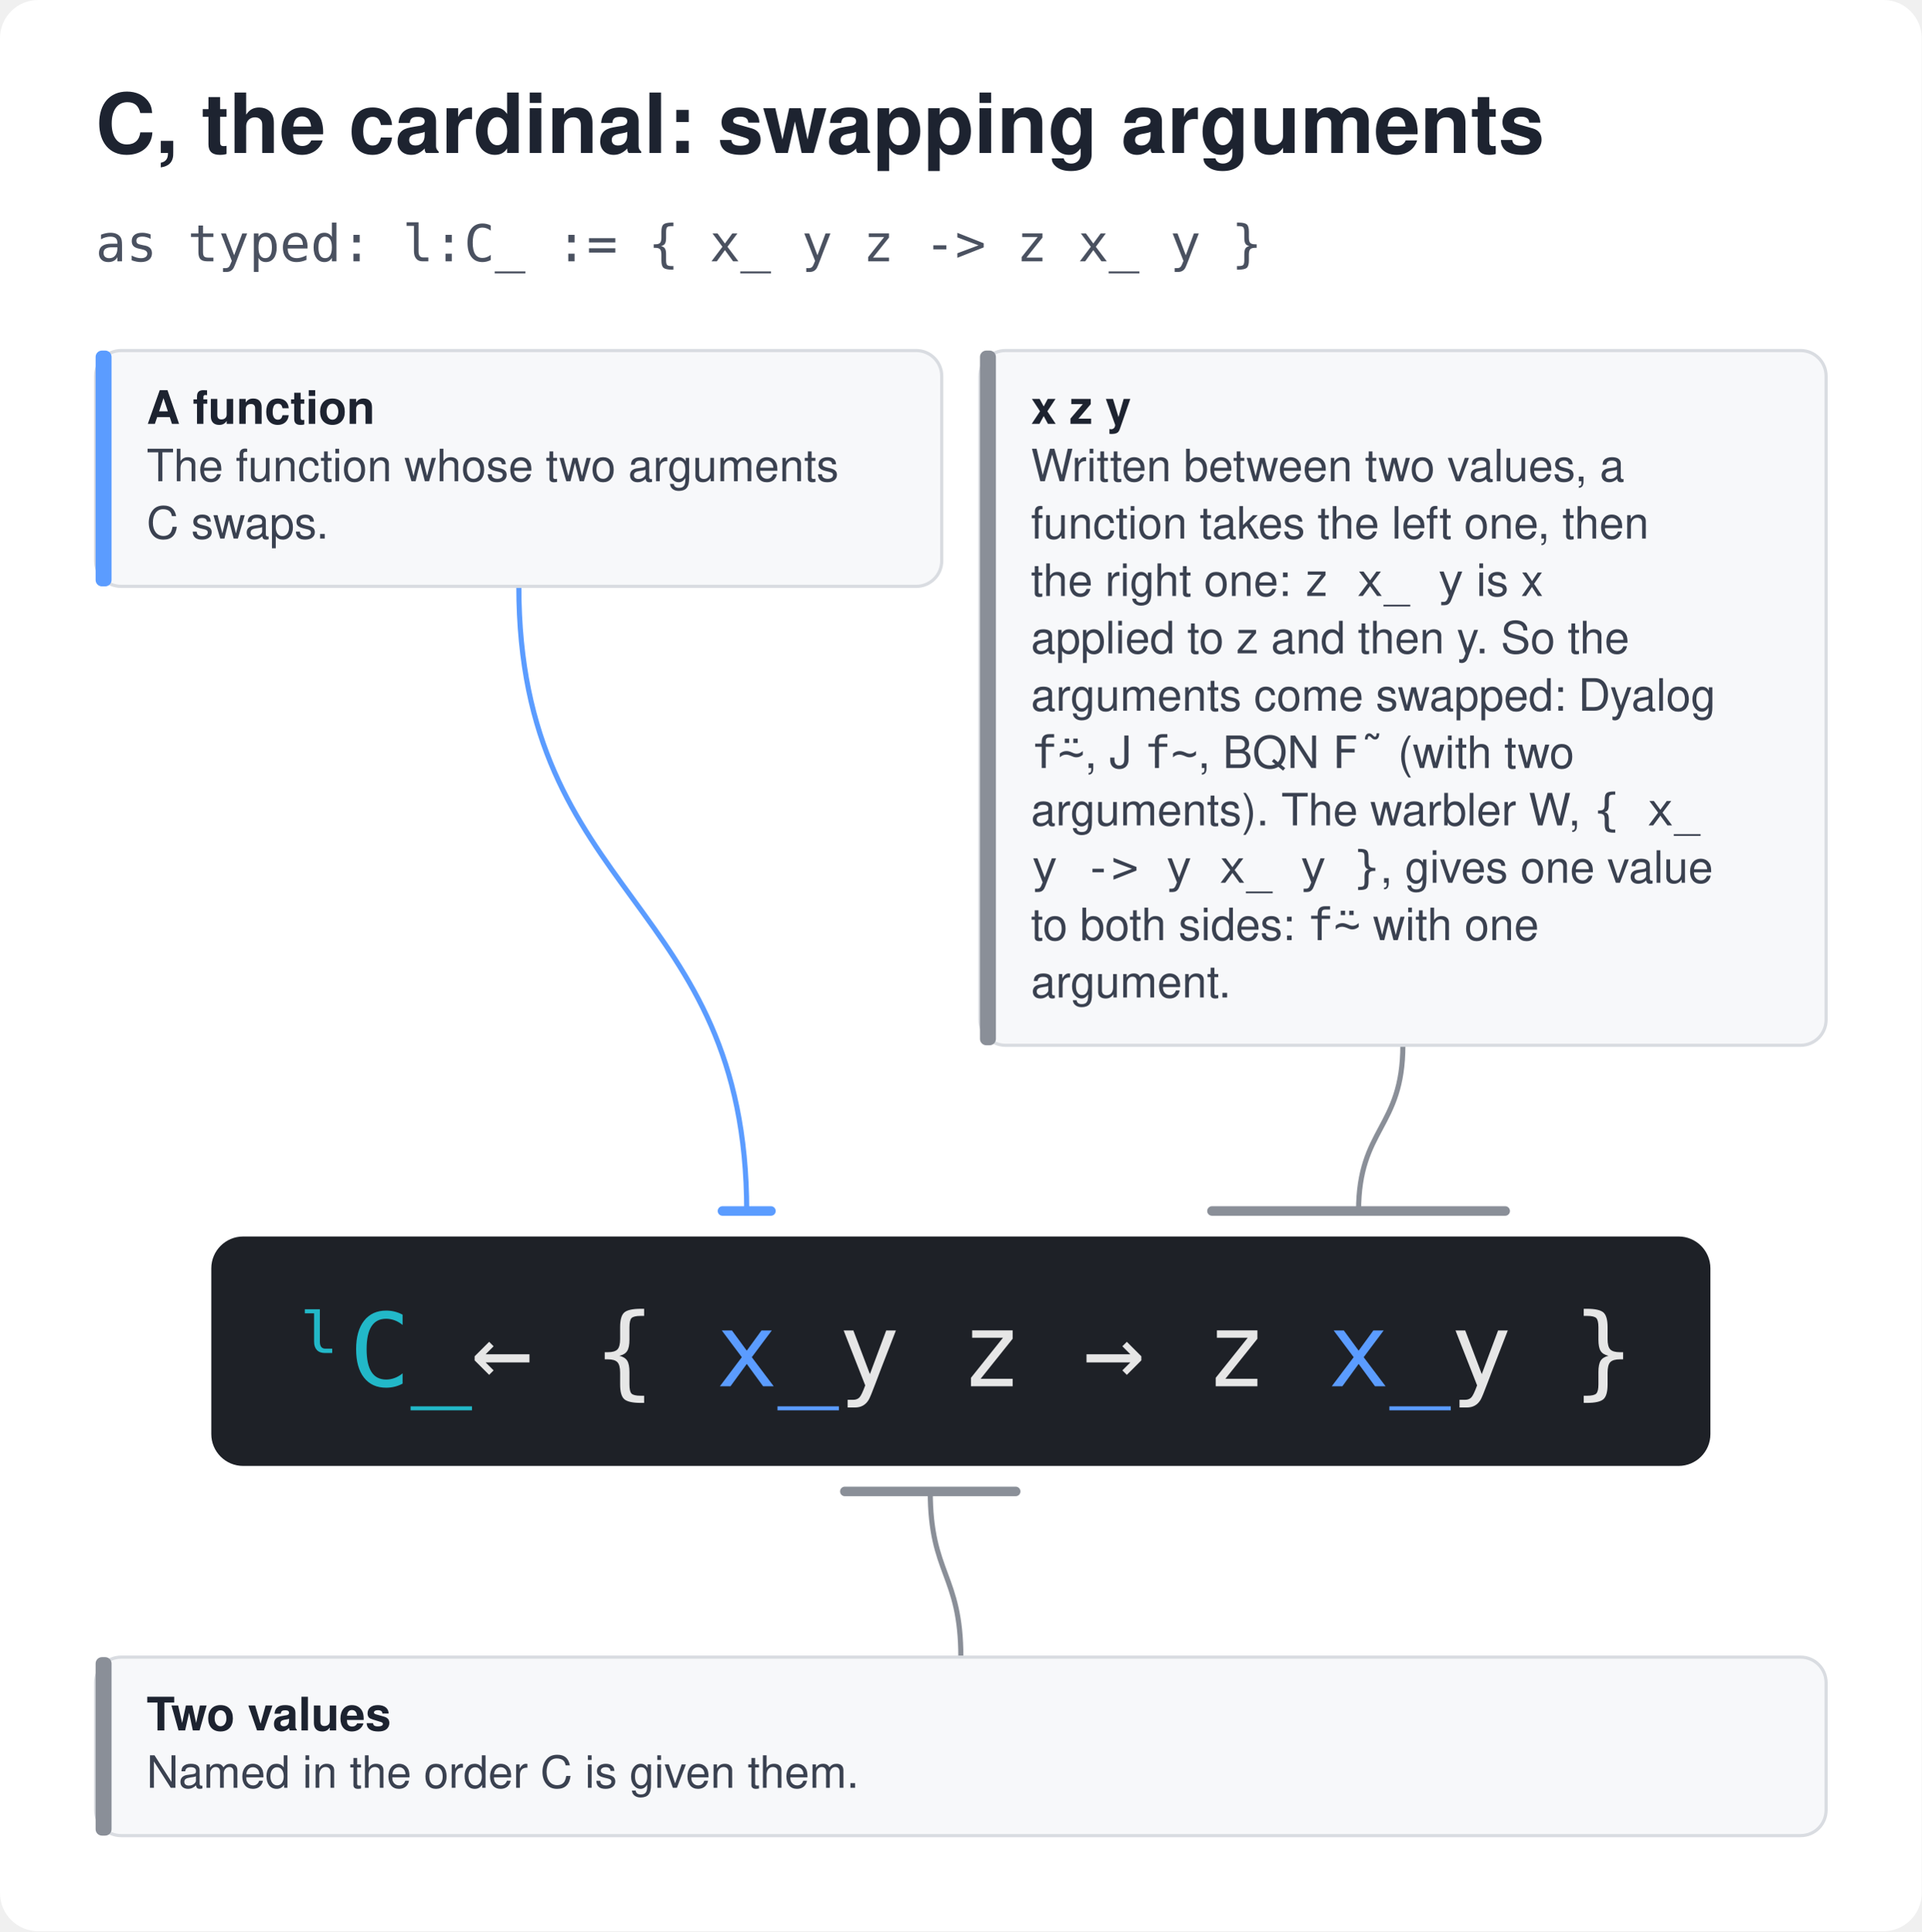
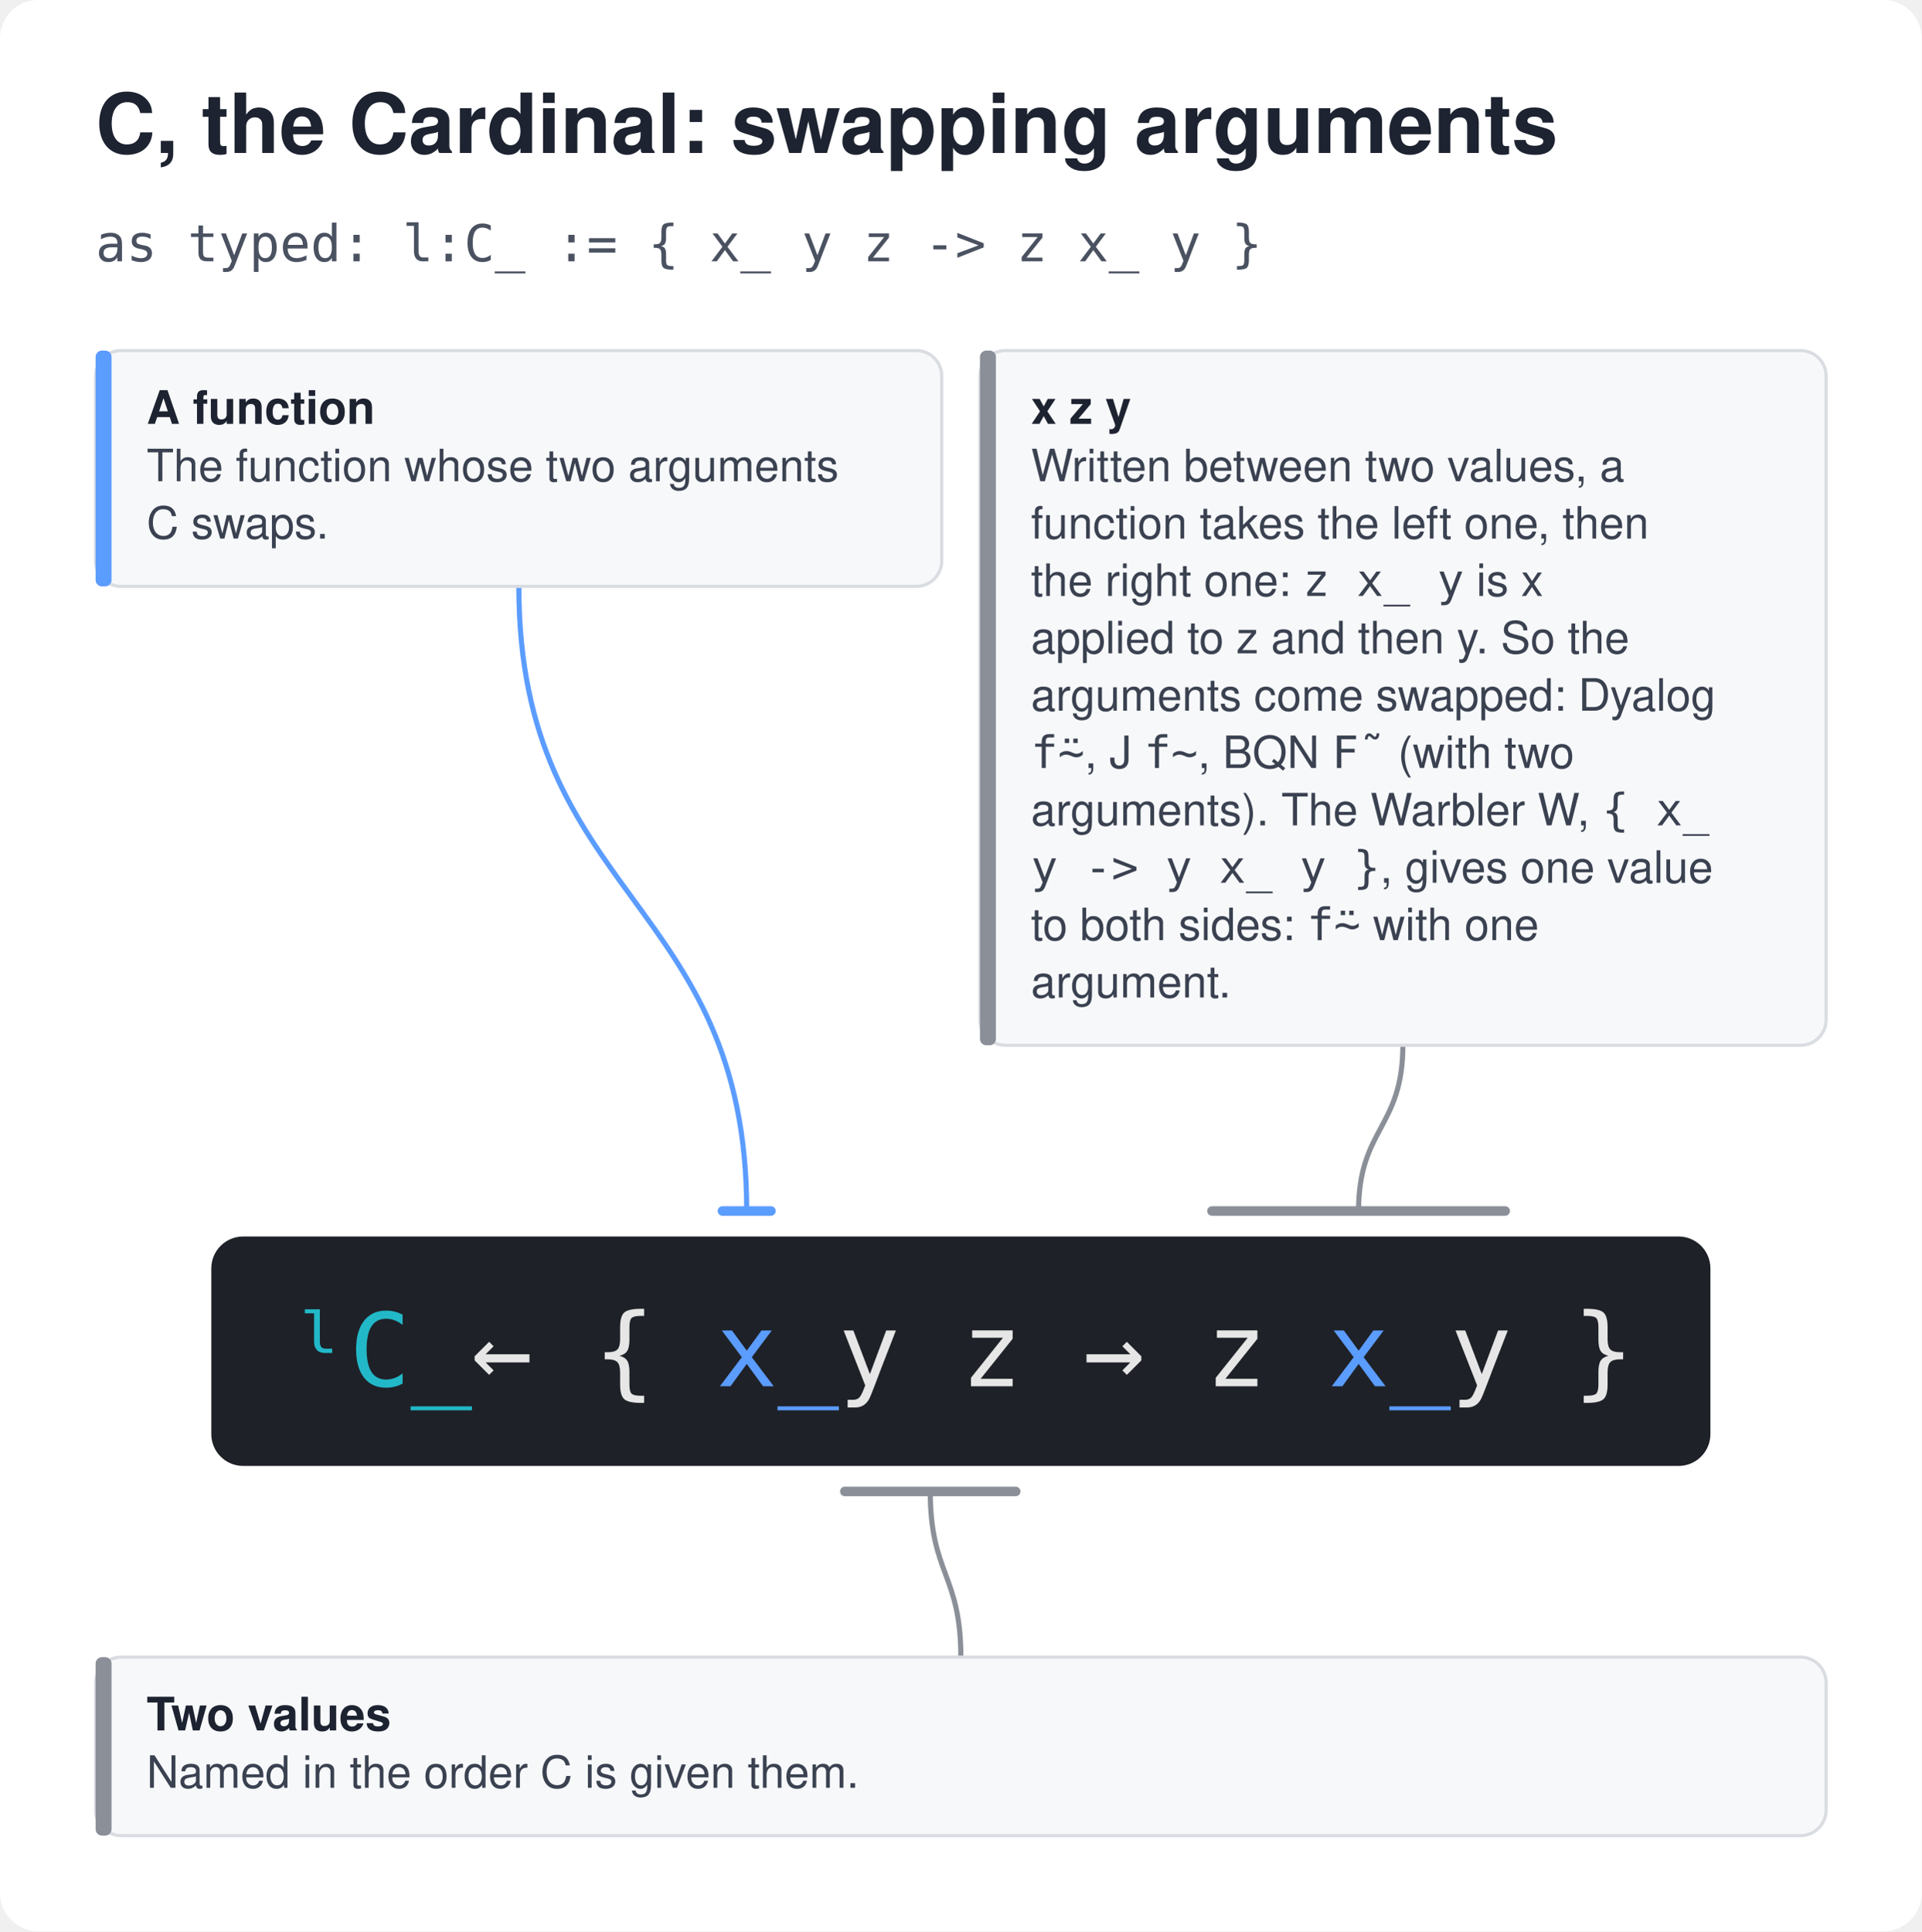
<svg xmlns="http://www.w3.org/2000/svg" width="603" height="606" viewBox="0 0 603 606">
  <style>
.code { font: 32px JuliaMono, 'DejaVu Sans Mono', Menlo, Consolas, monospace; white-space: pre; font-variant-ligatures: none }
.typed { font: 16px JuliaMono, 'DejaVu Sans Mono', Menlo, Consolas, monospace; fill: #4a5160; font-variant-ligatures: none }
.inline { font-family: JuliaMono, 'DejaVu Sans Mono', Menlo, Consolas, monospace; font-variant-ligatures: none }
.heading { font: bold 26px -apple-system, 'Segoe UI', Helvetica, Arial, sans-serif; fill: #1d2330 }
.title { font: bold 14.5px -apple-system, 'Segoe UI', Helvetica, Arial, sans-serif; fill: #1d2330 }
.note { font: 14px -apple-system, 'Segoe UI', Helvetica, Arial, sans-serif; fill: #3a4150 }
.box { fill: #f7f8fa; stroke: #d9dce1 }
.leader { fill: none; stroke-width: 1.6 }
.mark { stroke-width: 3; stroke-linecap: round }
</style>
  <rect width="100%" height="100%" rx="12" fill="#ffffff" />
-   <text x="30" y="48" class="heading">C, the cardinal: swapping arguments</text>
+   <text x="30" y="48" class="heading">C, the Cardinal: swapping arguments</text>
  <text x="30" y="82" class="typed">as typed: l:C_ := { x_ y z -&gt; z x_ y }</text>
  <rect x="66.3" y="388.0" width="470.4" height="72" rx="10" fill="#1e2127" />
  <text x="90.3" y="435.0" class="code" fill="#22b8c8">ˡC̲</text>
  <text x="147.9" y="435.0" class="code" fill="#e6e6e6">←</text>
  <text x="186.3" y="435.0" class="code" fill="#e6e6e6">{</text>
  <text x="224.7" y="435.0" class="code" fill="#5b9cff">x̲</text>
  <text x="263.1" y="435.0" class="code" fill="#e6e6e6">y</text>
  <text x="301.5" y="435.0" class="code" fill="#e6e6e6">z</text>
  <text x="339.9" y="435.0" class="code" fill="#e6e6e6">→</text>
  <text x="378.3" y="435.0" class="code" fill="#e6e6e6">z</text>
  <text x="416.7" y="435.0" class="code" fill="#5b9cff">x̲</text>
  <text x="455.1" y="435.0" class="code" fill="#e6e6e6">y</text>
  <text x="493.5" y="435.0" class="code" fill="#e6e6e6">}</text>
  <path d="M162.8 184.0 C162.8 282.0 234.3 282.0 234.3 380.0" class="leader" stroke="#5b9cff" />
  <line x1="226.7" y1="380.0" x2="241.9" y2="380.0" class="mark" stroke="#5b9cff" />
  <rect x="30.0" y="110.0" width="265.5" height="74.0" rx="8" class="box" />
  <rect x="30.0" y="110.0" width="5" height="74.0" rx="2" fill="#5b9cff" />
  <text x="46.0" y="133.0" class="title">A function</text>
  <text x="46.0" y="151.0" class="note">The function whose two arguments</text>
  <text x="46.0" y="169.0" class="note">C swaps.</text>
  <path d="M440.2 328.0 C440.2 354.0 426.3 354.0 426.3 380.0" class="leader" stroke="#8a8f98" />
  <line x1="380.3" y1="380.0" x2="472.3" y2="380.0" class="mark" stroke="#8a8f98" />
  <rect x="307.5" y="110.0" width="265.5" height="218.0" rx="8" class="box" />
  <rect x="307.5" y="110.0" width="5" height="218.0" rx="2" fill="#8a8f98" />
  <text x="323.5" y="133.0" class="title">x z y</text>
  <text x="323.5" y="151.0" class="note">Written between two values, a</text>
  <text x="323.5" y="169.0" class="note">function takes the left one, then</text>
  <text x="323.5" y="187.0" class="note">the right one: <tspan class="inline">z x_ y</tspan> is x</text>
  <text x="323.5" y="205.0" class="note">applied to z and then y. So the</text>
  <text x="323.5" y="223.0" class="note">arguments come swapped: Dyalog</text>
  <text x="323.5" y="241.0" class="note">
    <tspan class="inline">f⍨</tspan>, J <tspan class="inline">f~</tspan>, BQN <tspan class="inline">F˜</tspan> (with two</text>
-   <text x="323.5" y="259.0" class="note">arguments). The warbler W, <tspan class="inline">{ x_</tspan>
+   <text x="323.5" y="259.0" class="note">arguments). The Warbler W, <tspan class="inline">{ x_</tspan>
  </text>
  <text x="323.5" y="277.0" class="note">
    <tspan class="inline">y -&gt; y x_ y }</tspan>, gives one value</text>
  <text x="323.5" y="295.0" class="note">to both sides: <tspan class="inline">f⍨</tspan> with one</text>
  <text x="323.5" y="313.0" class="note">argument.</text>
  <path d="M301.5 520.0 C301.5 494.0 291.9 494.0 291.9 468.0" class="leader" stroke="#8a8f98" />
  <line x1="265.1" y1="468.0" x2="318.7" y2="468.0" class="mark" stroke="#8a8f98" />
  <rect x="30.0" y="520.0" width="543.0" height="56.0" rx="8" class="box" />
  <rect x="30.0" y="520.0" width="5" height="56.0" rx="2" fill="#8a8f98" />
  <text x="46.0" y="543.0" class="title">Two values</text>
  <text x="46.0" y="561.0" class="note">Named in the order C is given them.</text>
</svg>
